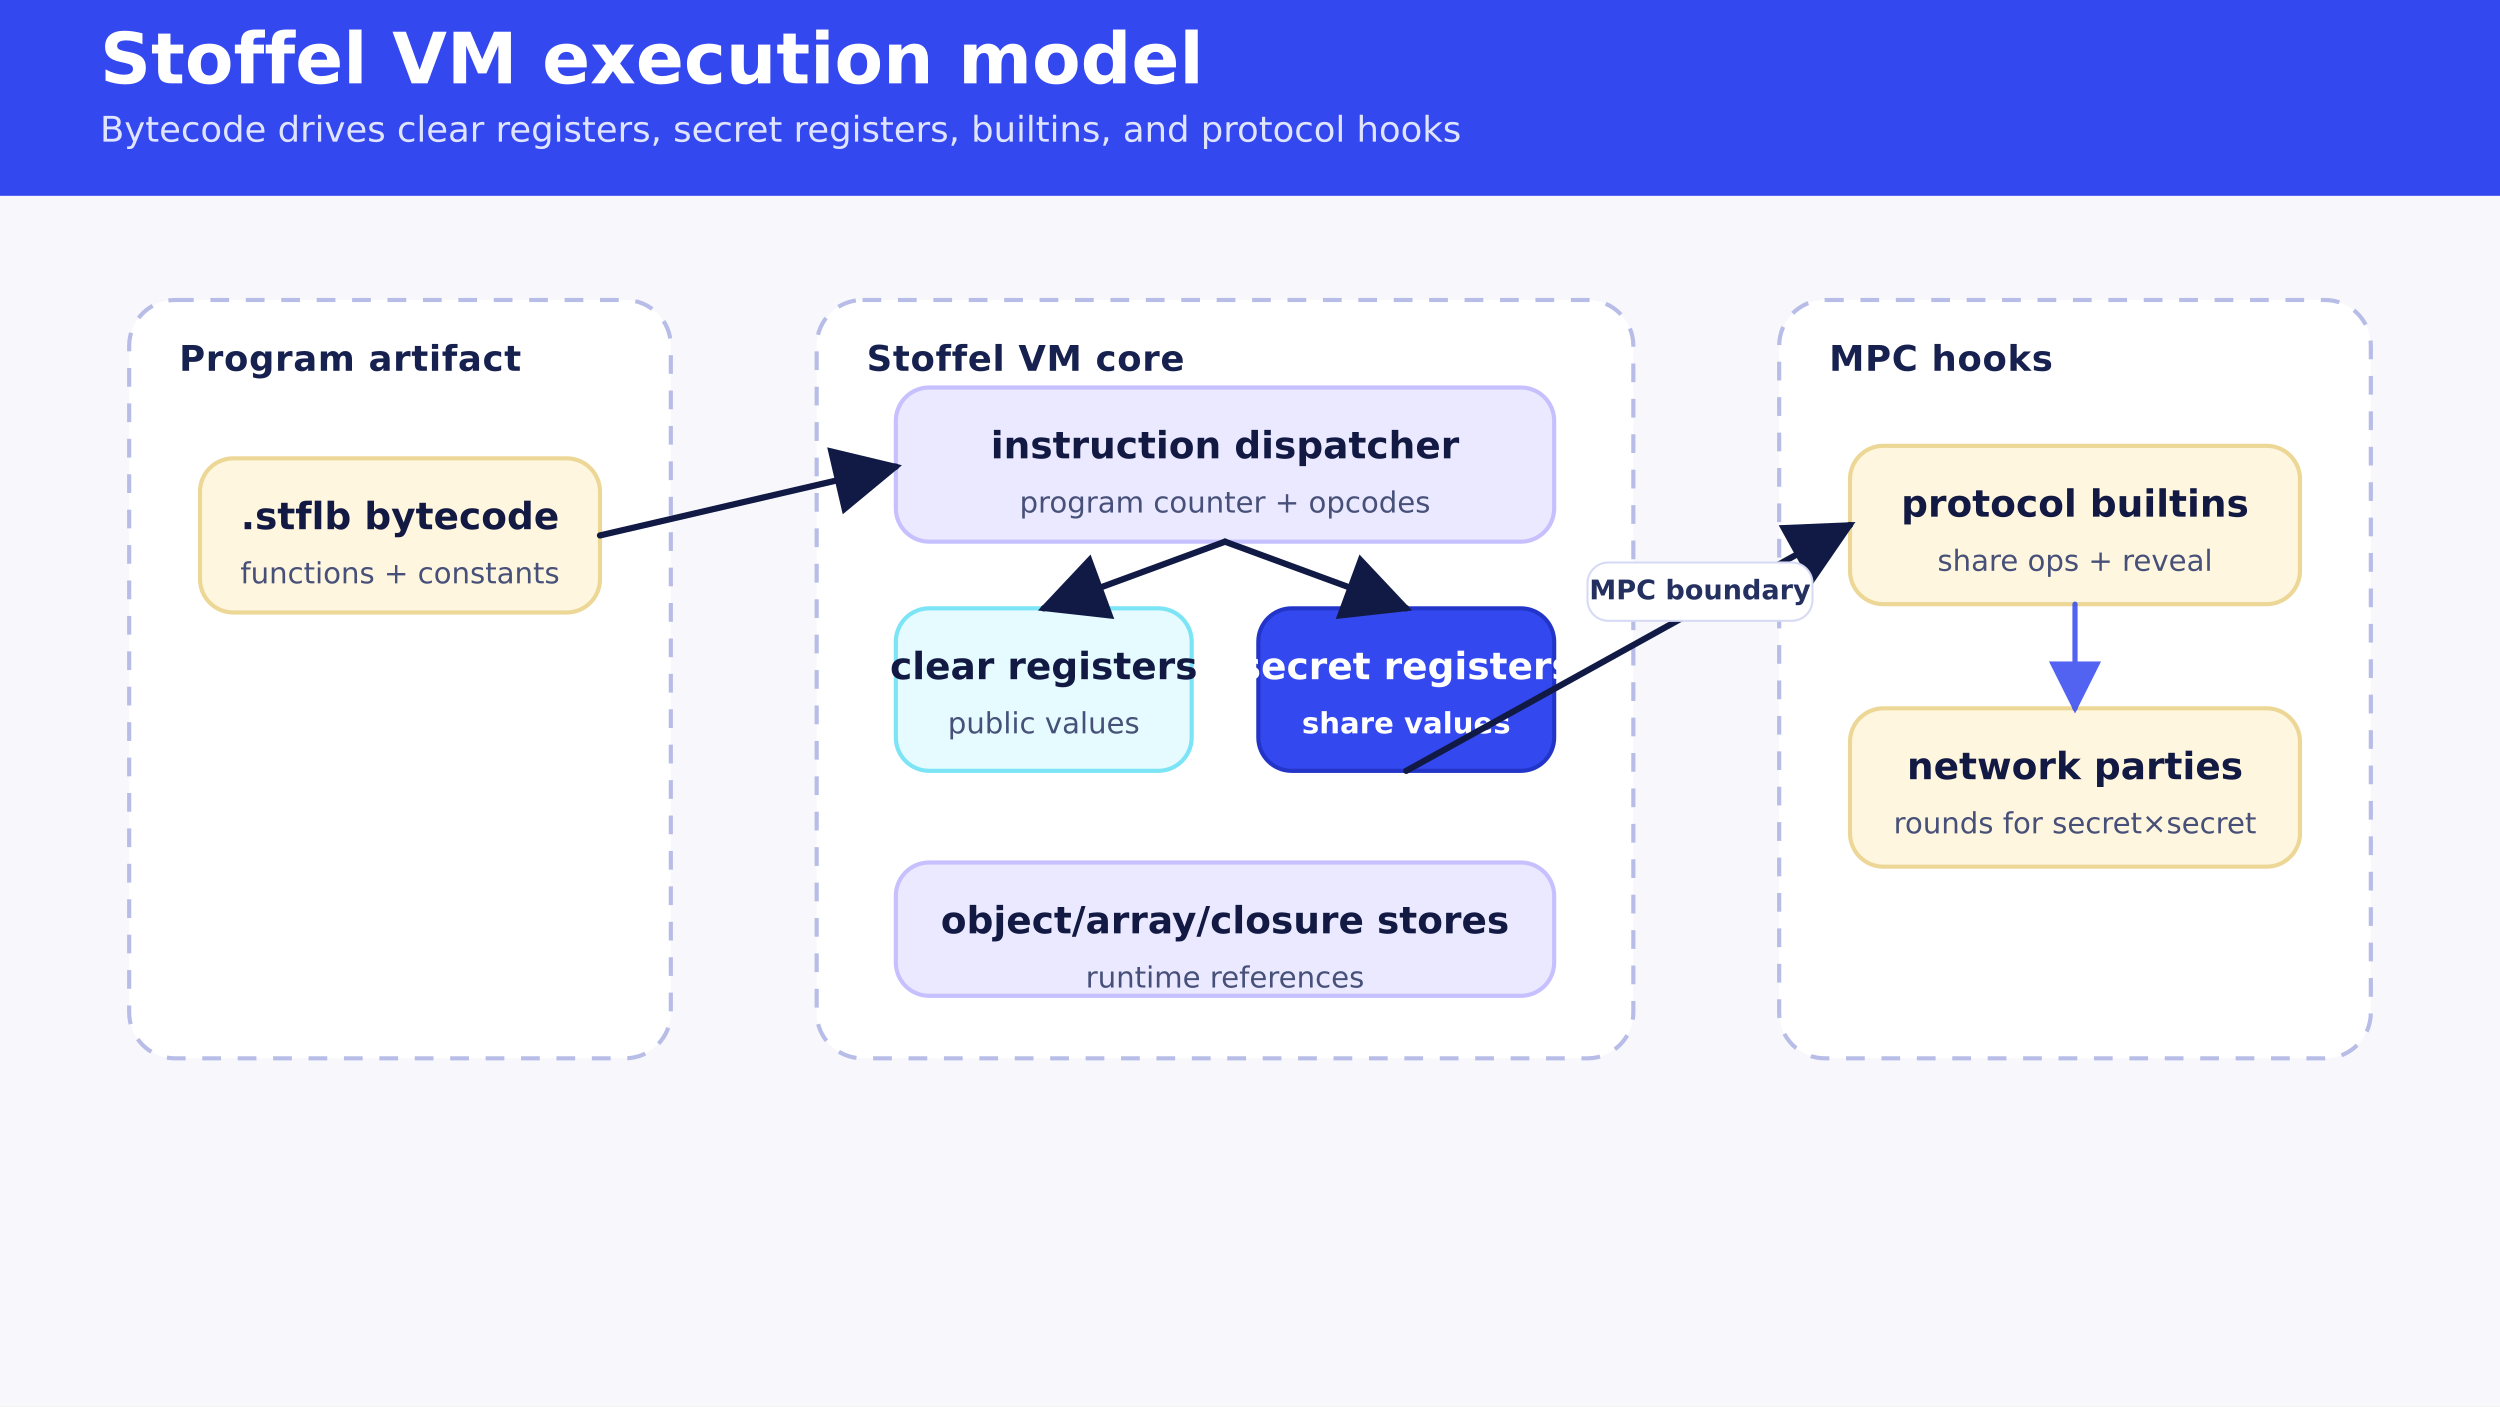
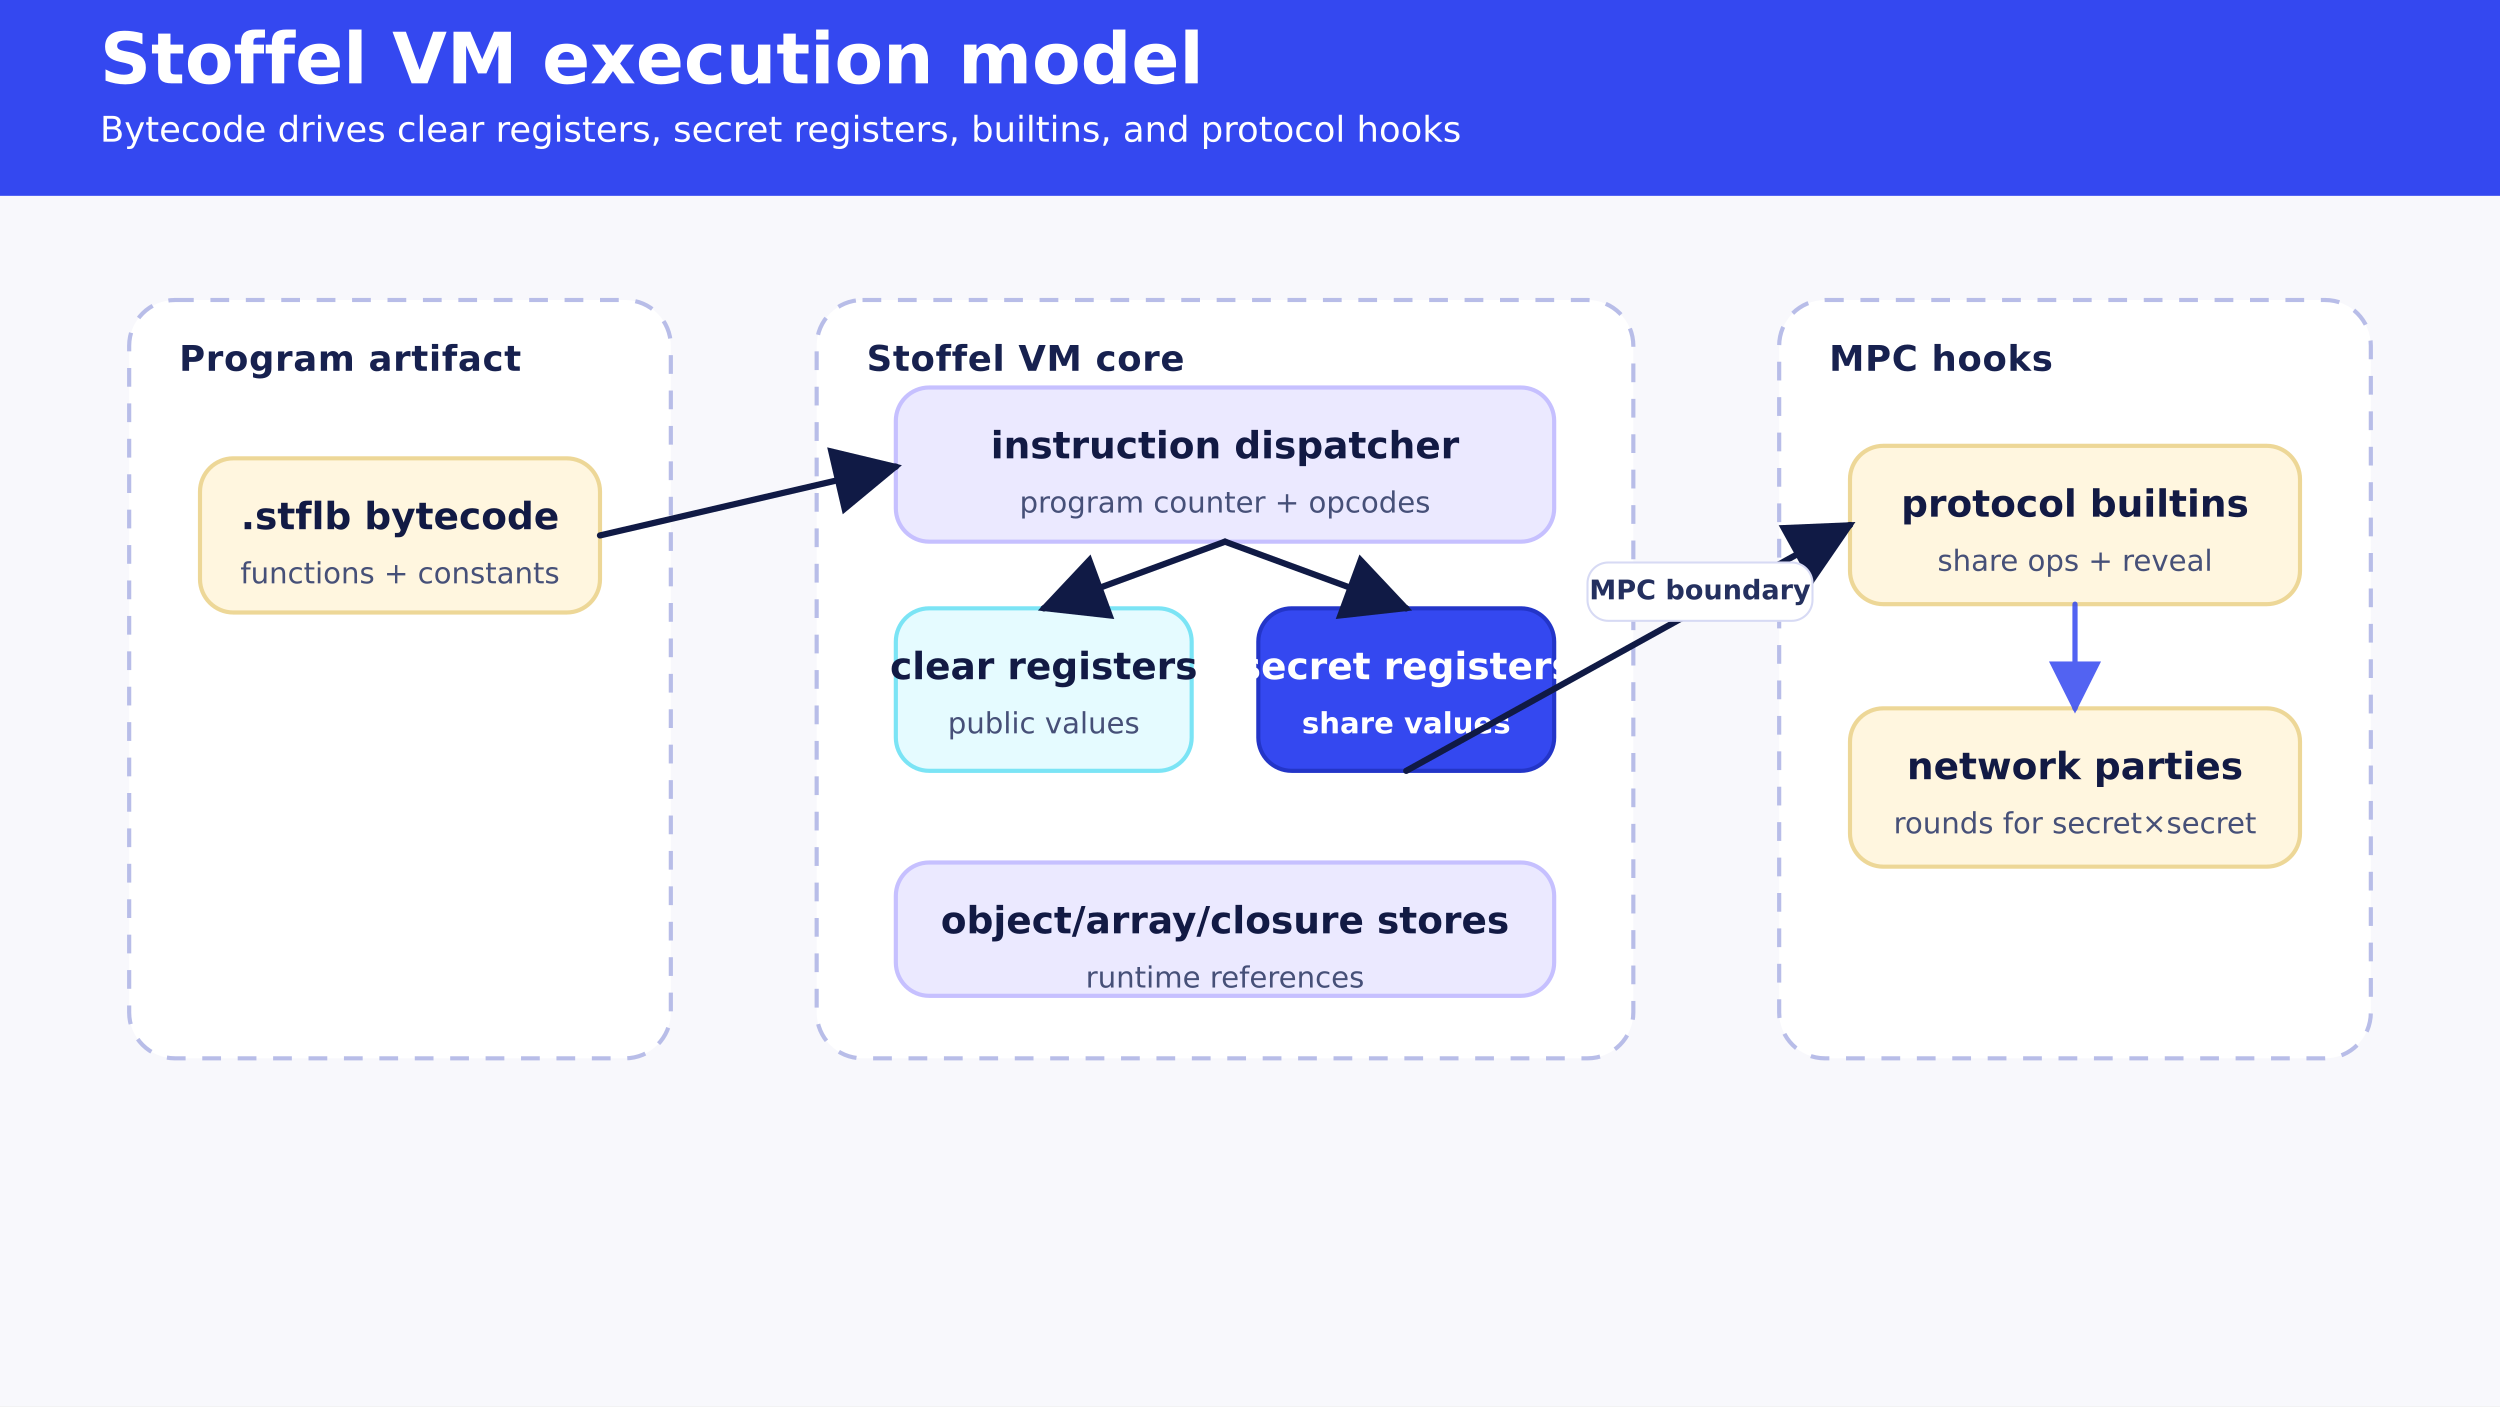
<svg xmlns="http://www.w3.org/2000/svg" width="1200" height="675" viewBox="0 0 1200 675" role="img" aria-labelledby="title desc">
  <defs>
    <style>
:root { color-scheme: light; }
.bg { fill: #f8f8fc; }
.header { fill: #3448f0; }
.title { font-family: 'DejaVu Sans', Arial, sans-serif; font-size: 34px; font-weight: 700; fill: #ffffff; }
- .subtitle { font-family: 'DejaVu Sans', Arial, sans-serif; font-size: 17px; font-weight: 400; fill: #dfe4ff; }
+ .subtitle { font-family: 'DejaVu Sans', Arial, sans-serif; font-size: 17px; font-weight: 500; fill: #ffffff; }
.zone { fill: #ffffff; stroke: #b8bde8; stroke-width: 2; stroke-dasharray: 9 8; rx: 22; }
.zone-title { font-family: 'DejaVu Sans', Arial, sans-serif; font-size: 17px; font-weight: 700; fill: #17214f; letter-spacing: .02em; }
.card { fill: #ffffff; stroke: #c6cbef; stroke-width: 2; rx: 16; }
.card-lav { fill: #ebe9ff; stroke: #c6c0ff; }
.card-cream { fill: #fff6df; stroke: #edd797; }
.card-blue { fill: #3448f0; stroke: #2335c8; }
.card-party { fill: #ffffff; stroke: #3448f0; stroke-width: 3; }
.card-cyan { fill: #e5fbff; stroke: #7be4f5; }
.card-text { font-family: 'DejaVu Sans', Arial, sans-serif; font-size: 18px; font-weight: 700; fill: #121a44; }
.card-sub { font-family: 'DejaVu Sans', Arial, sans-serif; font-size: 14px; font-weight: 400; fill: #465078; }
.white { fill: #ffffff; }
.on-blue-title { font-family: 'DejaVu Sans', Arial, sans-serif; font-size: 18px; font-weight: 700; }
.on-blue-sub { font-family: 'DejaVu Sans', Arial, sans-serif; font-size: 14px; font-weight: 700; }
.small { font-family: 'DejaVu Sans', Arial, sans-serif; font-size: 13px; font-weight: 400; fill: #465078; }
.badge { fill: #5ee3ff; stroke: #28bfdc; stroke-width: 1.5; }
.badge-text { font-family: 'DejaVu Sans', Arial, sans-serif; font-size: 15px; font-weight: 700; fill: #07133d; text-anchor: middle; dominant-baseline: middle; }
.arrow { stroke: #101a45; stroke-width: 3; fill: none; marker-end: url(#arrow); stroke-linecap: round; stroke-linejoin: round; }
.arrow-soft { stroke: #3448f0; stroke-width: 2.5; fill: none; marker-end: url(#arrow-soft); stroke-linecap: round; stroke-linejoin: round; opacity: .85; }
.arrow-dash { stroke: #3448f0; stroke-width: 2.5; fill: none; stroke-dasharray: 7 7; marker-end: url(#arrow-soft); opacity: .72; }
.label-chip { fill: #ffffff; stroke: #d7daf4; stroke-width: 1; rx: 10; }
.label { font-family: 'DejaVu Sans', Arial, sans-serif; font-size: 13px; font-weight: 700; fill: #24305f; text-anchor: middle; dominant-baseline: middle; }
</style>
    <marker id="arrow" markerWidth="11" markerHeight="11" refX="10" refY="5.5" orient="auto">
      <path d="M0,0 L11,5.5 L0,11 z" fill="#101a45" />
    </marker>
    <marker id="arrow-soft" markerWidth="10" markerHeight="10" refX="9" refY="5" orient="auto">
      <path d="M0,0 L10,5 L0,10 z" fill="#3448f0" />
    </marker>
  </defs>
  <rect class="bg" width="1200" height="675" />
  <rect class="header" x="0" y="0" width="1200" height="94" />
  <text x="48" y="40" class="title">Stoffel VM execution model</text>
-   <text x="48" y="68" class="subtitle">Bytecode drives clear registers, secret registers, builtins, and protocol hooks</text>
+   <text x="48" y="68" class="subtitle" fill="#ffffff" opacity="1" style="fill:#ffffff;color:#ffffff">Bytecode drives clear registers, secret registers, builtins, and protocol hooks</text>
  <rect x="62" y="144" width="260" height="364" class="zone" />
  <text x="86" y="178" class="zone-title">Program artifact</text>
  <rect x="392" y="144" width="392" height="364" class="zone" />
  <text x="416" y="178" class="zone-title">Stoffel VM core</text>
  <rect x="854" y="144" width="284" height="364" class="zone" />
  <text x="878" y="178" class="zone-title">MPC hooks</text>
  <rect x="96" y="220" width="192" height="74" class="card card-cream" />
  <text x="192" y="254" class="card-text" text-anchor="middle">.stflb bytecode</text>
  <text x="192" y="280" class="card-sub" text-anchor="middle">functions + constants</text>
  <rect x="430" y="186" width="316" height="74" class="card card-lav" />
  <text x="588" y="220" class="card-text" text-anchor="middle">instruction dispatcher</text>
  <text x="588" y="246" class="card-sub" text-anchor="middle">program counter + opcodes</text>
  <rect x="430" y="292" width="142" height="78" class="card card-cyan" />
  <text x="501" y="326" class="card-text" text-anchor="middle">clear registers</text>
  <text x="501" y="352" class="card-sub" text-anchor="middle">public values</text>
  <rect x="604" y="292" width="142" height="78" class="card card-blue" />
  <text x="675" y="326" class="on-blue-title" fill="#ffffff" opacity="1" style="fill:#ffffff;color:#ffffff" text-anchor="middle">secret registers</text>
  <text x="675" y="352" class="on-blue-sub" fill="#ffffff" opacity="1" style="fill:#ffffff;color:#ffffff" text-anchor="middle">share values</text>
  <rect x="430" y="414" width="316" height="64" class="card card-lav" />
  <text x="588" y="448" class="card-text" text-anchor="middle">object/array/closure stores</text>
  <text x="588" y="474" class="card-sub" text-anchor="middle">runtime references</text>
  <rect x="888" y="214" width="216" height="76" class="card card-cream" />
  <text x="996" y="248" class="card-text" text-anchor="middle">protocol builtins</text>
  <text x="996" y="274" class="card-sub" text-anchor="middle">share ops + reveal</text>
  <rect x="888" y="340" width="216" height="76" class="card card-cream" />
  <text x="996" y="374" class="card-text" text-anchor="middle">network parties</text>
  <text x="996" y="400" class="card-sub" text-anchor="middle">rounds for secret×secret</text>
  <path d="M288,257 L430,224" class="arrow" />
  <path d="M588,260 L501,292" class="arrow" />
  <path d="M588,260 L675,292" class="arrow" />
  <path d="M675,370 L888,252" class="arrow" />
  <path d="M996,290 L996,340" class="arrow-soft" />
  <rect x="762" y="270" width="108" height="28" class="label-chip" />
  <text x="816.0" y="284" class="label">MPC boundary</text>
</svg>
